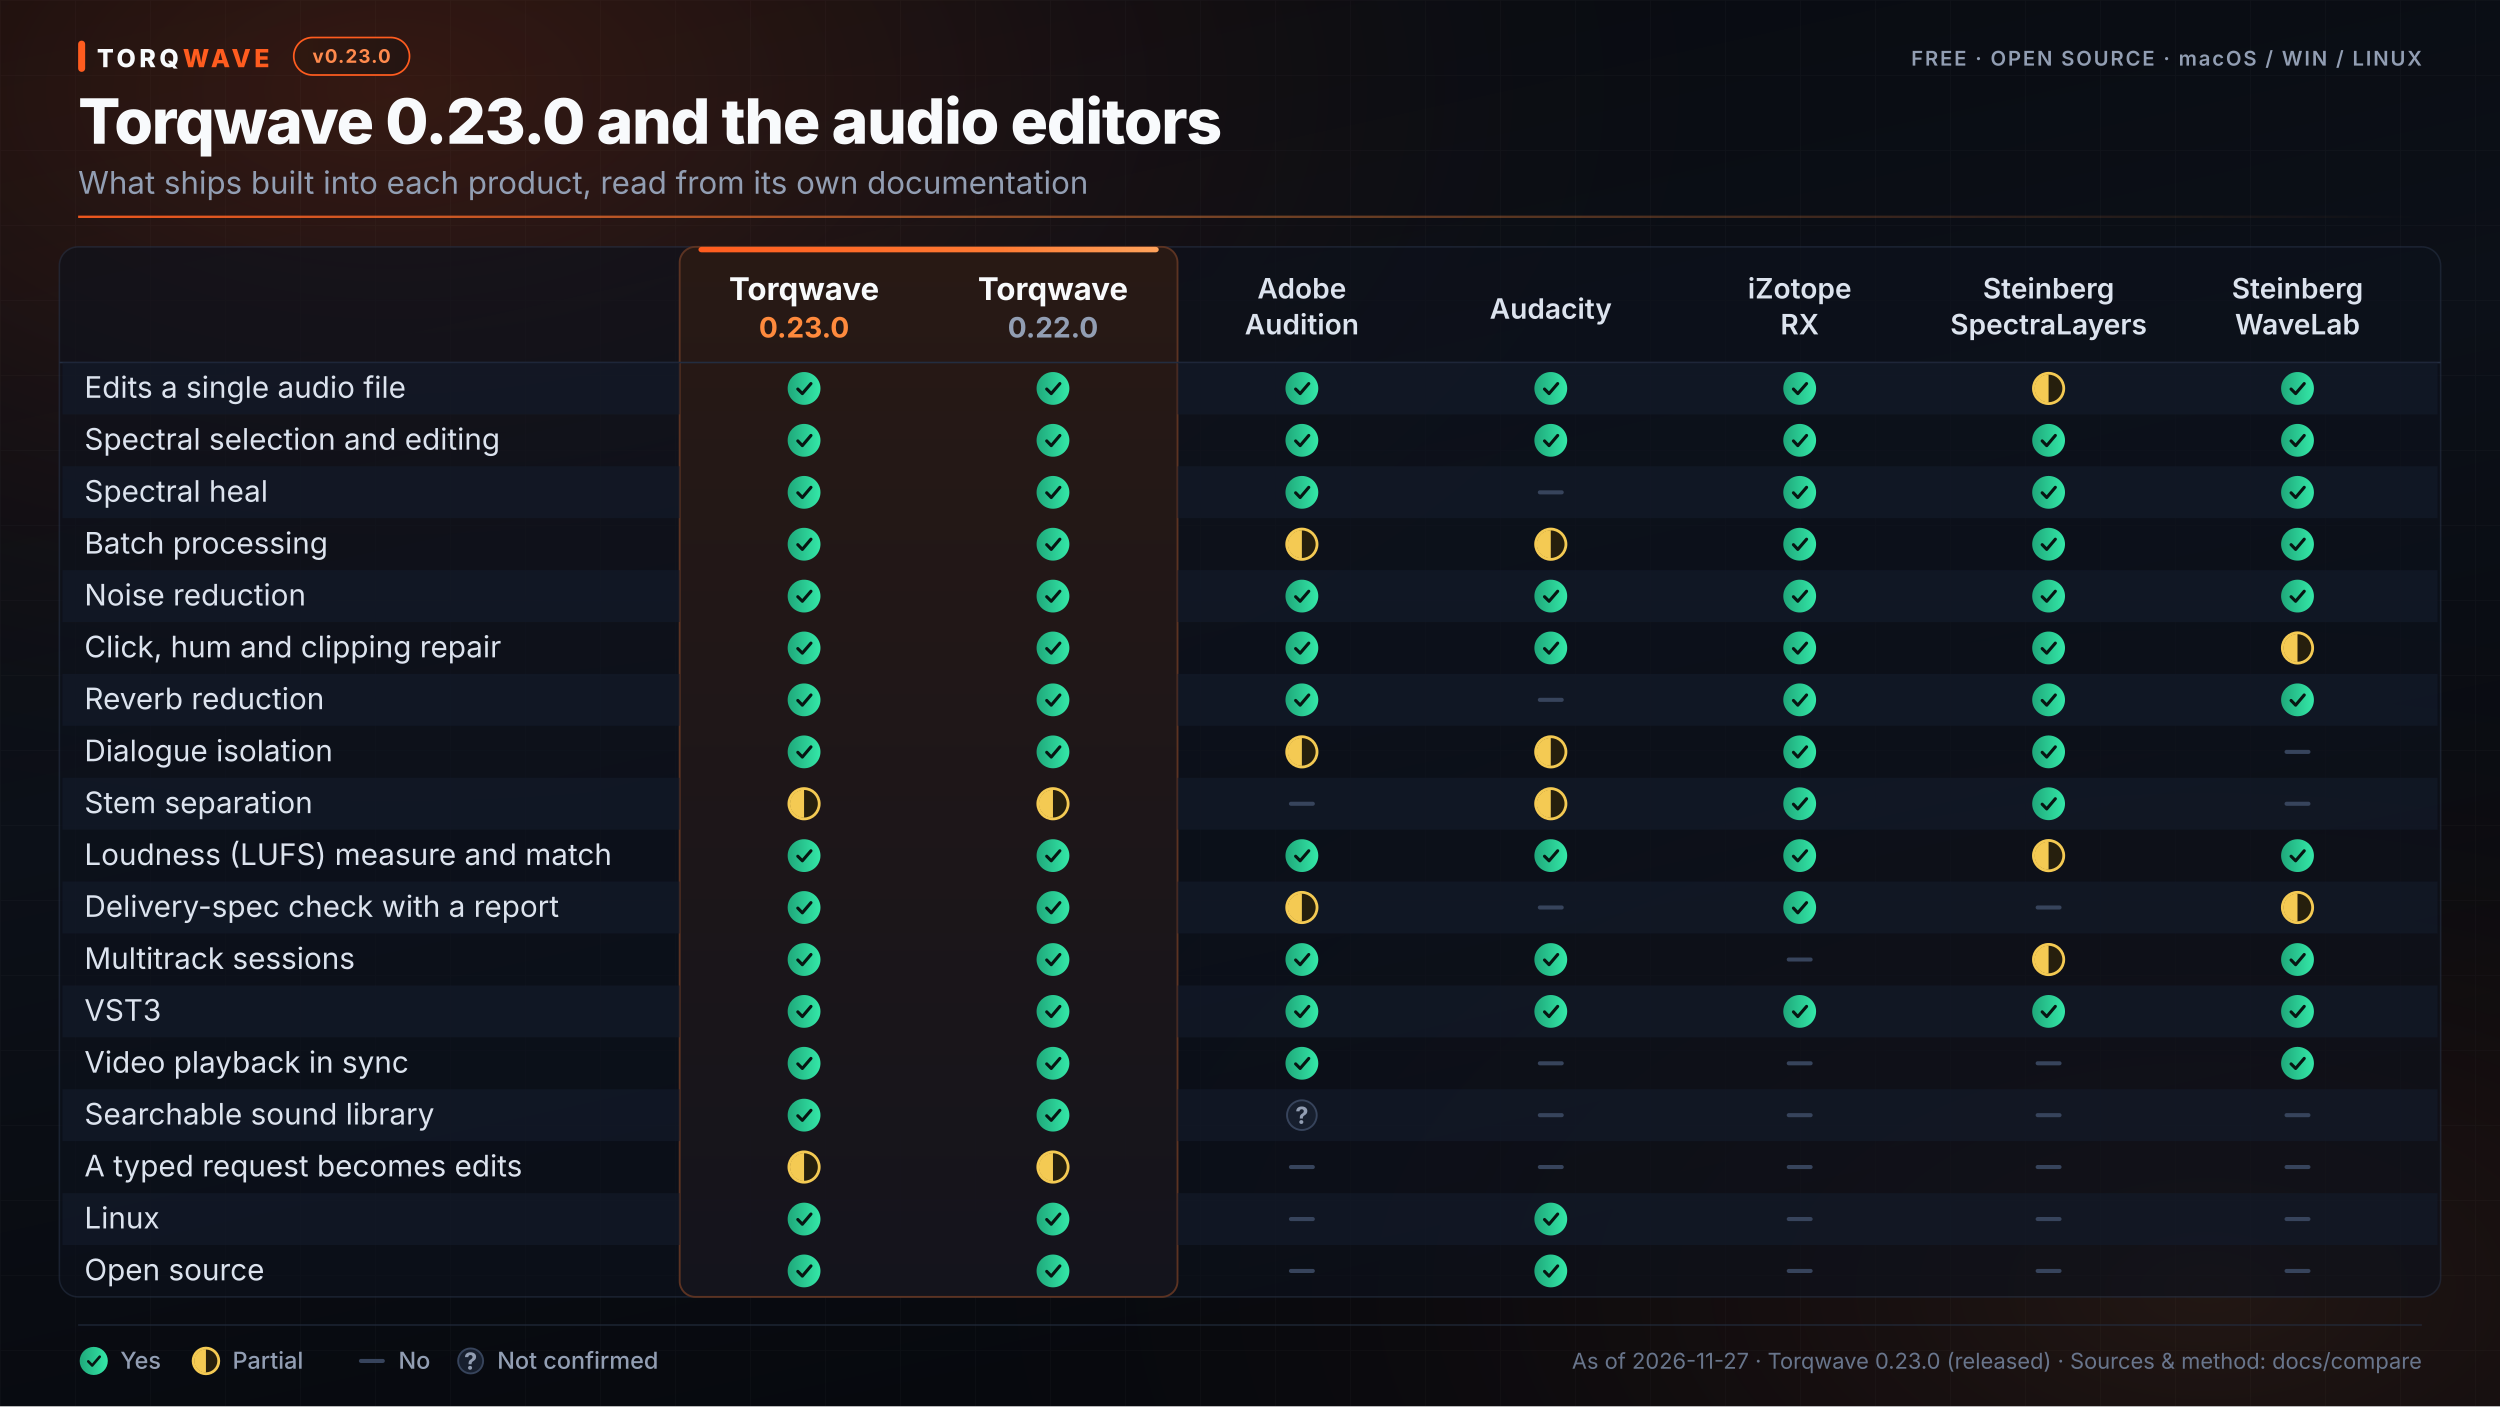
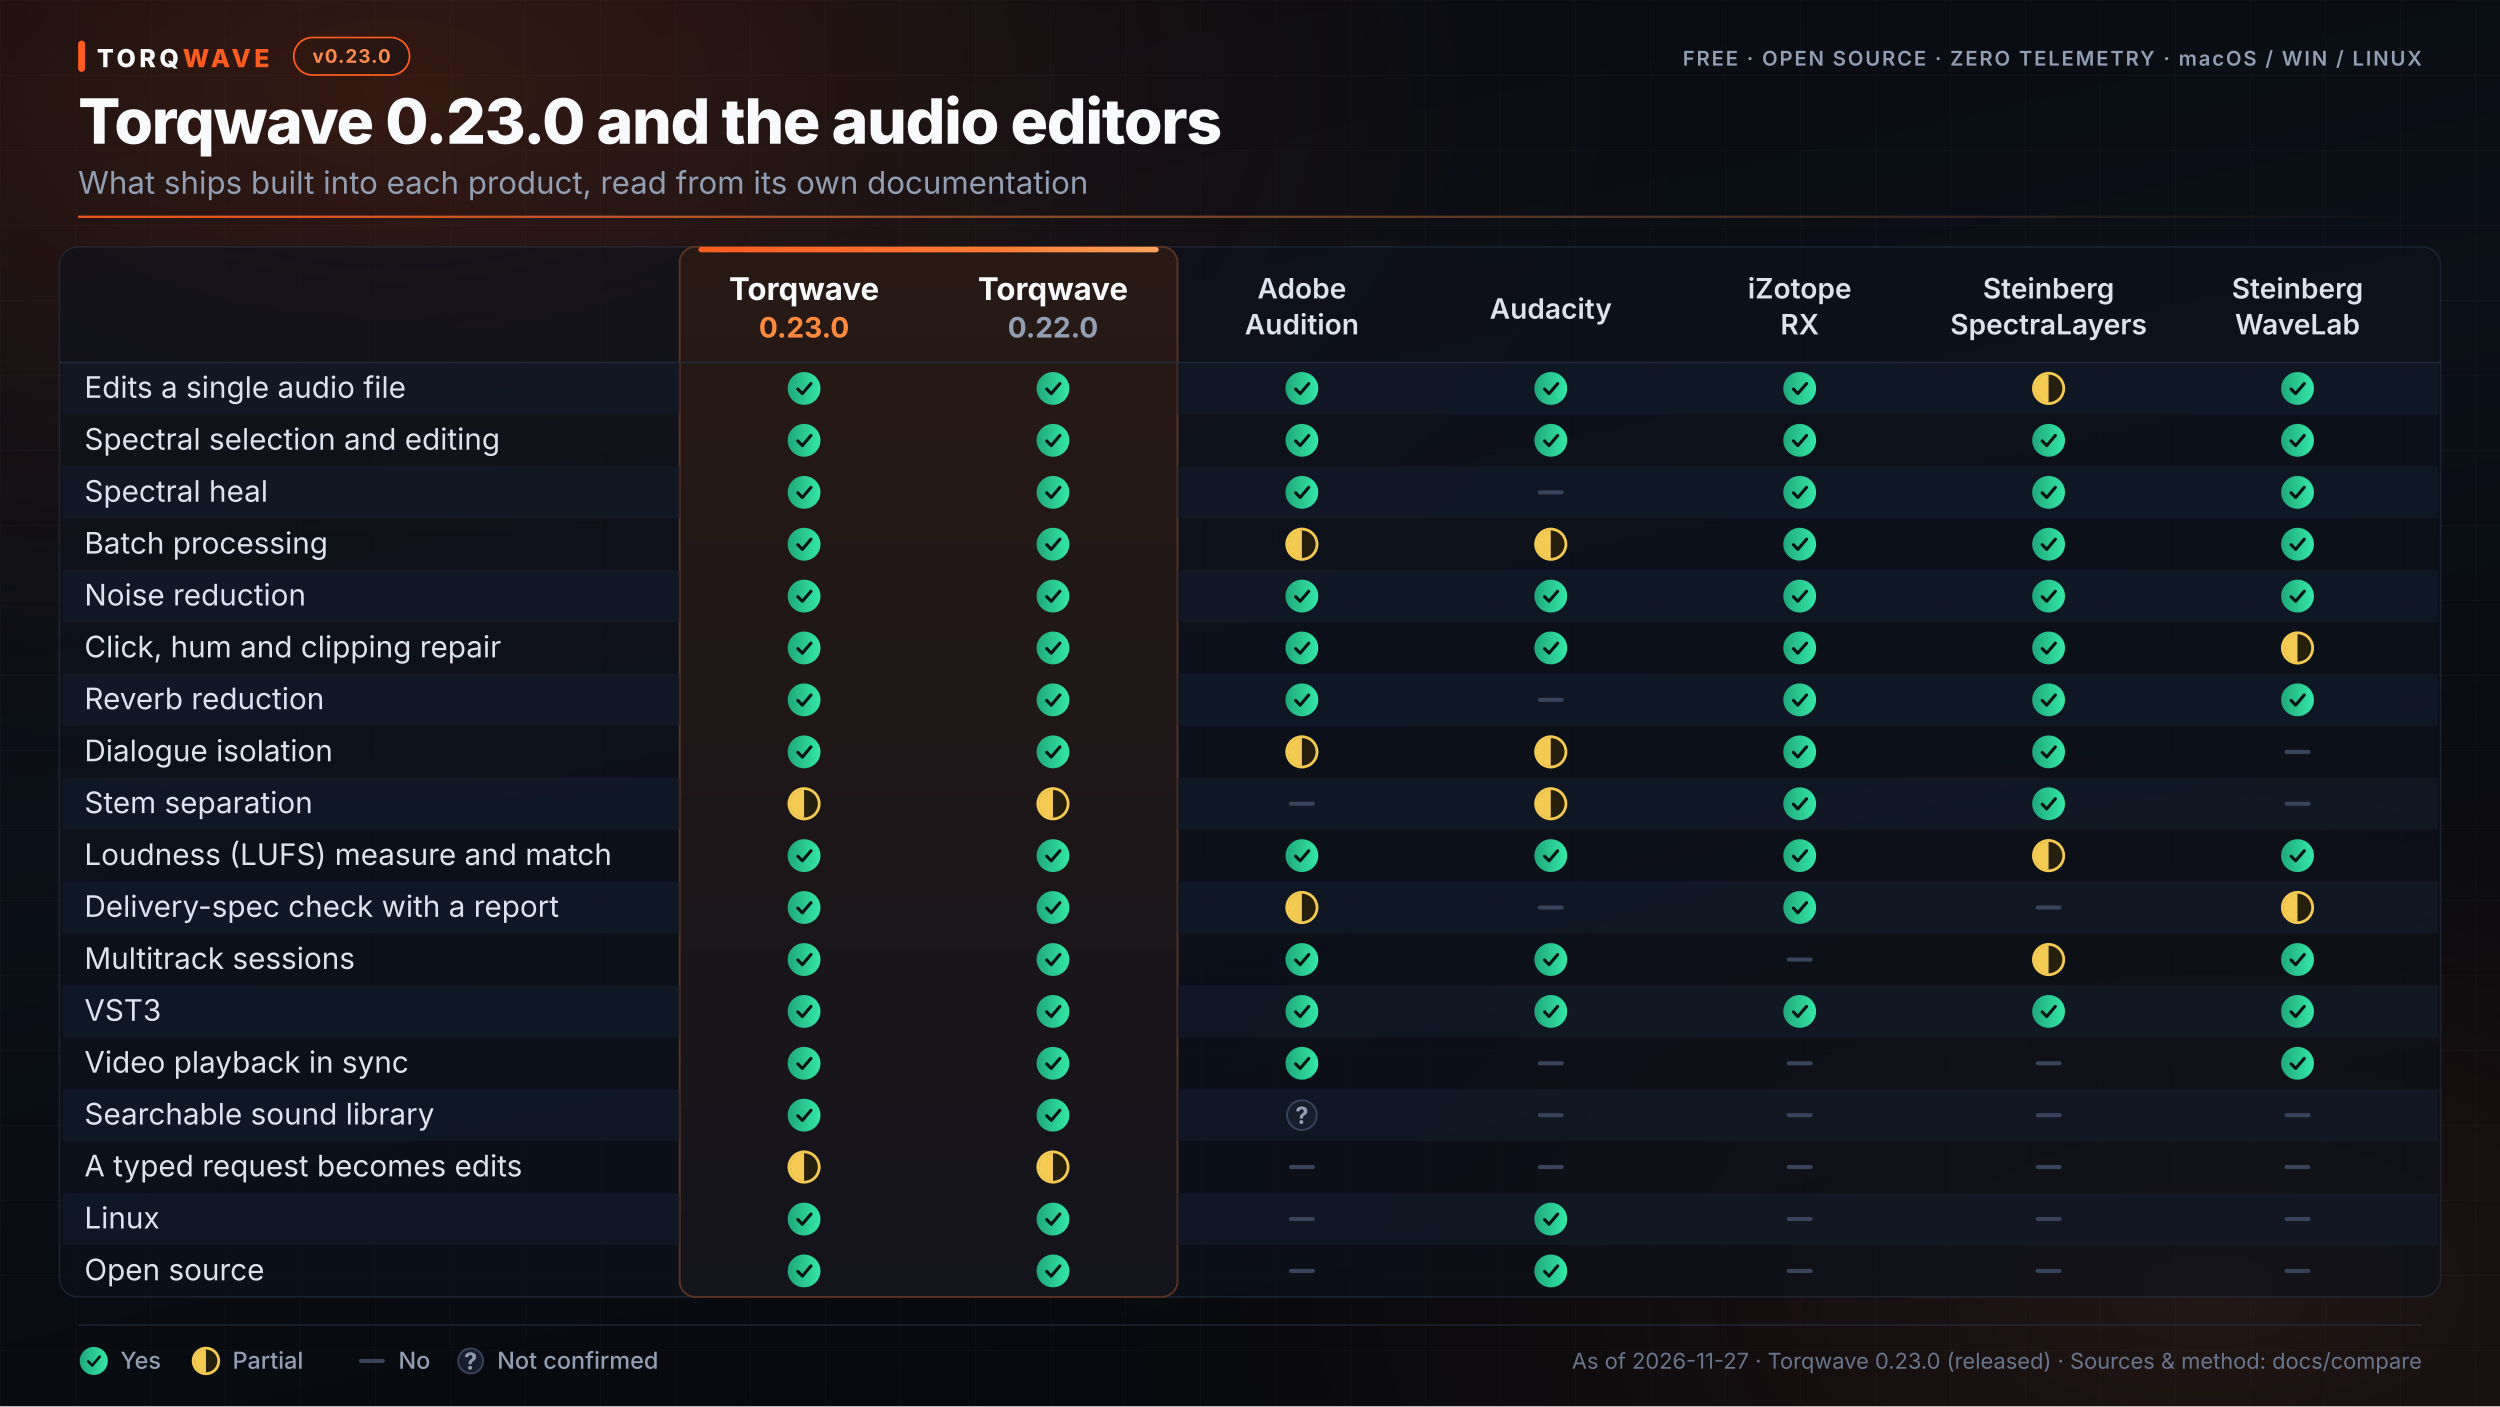
<svg xmlns="http://www.w3.org/2000/svg" width="1600" height="900" viewBox="0 0 1600 900" font-family="SF Pro Display, -apple-system, BlinkMacSystemFont, Helvetica Neue, Inter, Arial, sans-serif">
  <defs>
    <linearGradient id="bgGrad" x1="0" y1="0" x2="0.4" y2="1">
      <stop offset="0%" stop-color="#07090e" />
      <stop offset="52%" stop-color="#0c1018" />
      <stop offset="100%" stop-color="#07090e" />
    </linearGradient>
    <radialGradient id="glowBrand" cx="0.16" cy="0.06" r="0.56">
      <stop offset="0%" stop-color="#ff5c1f" stop-opacity="0.18" />
      <stop offset="55%" stop-color="#ff5c1f" stop-opacity="0.045" />
      <stop offset="100%" stop-color="#07090e" stop-opacity="0" />
    </radialGradient>
    <radialGradient id="glowWarm" cx="0.88" cy="0.92" r="0.54">
      <stop offset="0%" stop-color="#ff8a3d" stop-opacity="0.11" />
      <stop offset="55%" stop-color="#c84110" stop-opacity="0.03" />
      <stop offset="100%" stop-color="#07090e" stop-opacity="0" />
    </radialGradient>
    <linearGradient id="cardGrad" x1="0" y1="0" x2="0" y2="1">
      <stop offset="0%" stop-color="#151b28" />
      <stop offset="100%" stop-color="#0d111a" />
    </linearGradient>
    <linearGradient id="panelGrad" x1="0" y1="0" x2="0" y2="1">
      <stop offset="0%" stop-color="#171e2c" />
      <stop offset="100%" stop-color="#0e131d" />
    </linearGradient>
    <linearGradient id="tqColGrad" x1="0" y1="0" x2="0" y2="1">
      <stop offset="0%" stop-color="#291914" stop-opacity="0.96" />
      <stop offset="100%" stop-color="#14141d" stop-opacity="0.94" />
    </linearGradient>
    <linearGradient id="accentH" x1="0" y1="0" x2="1" y2="0">
      <stop offset="0%" stop-color="#ff5c1f" />
      <stop offset="65%" stop-color="#ff7a33" />
      <stop offset="100%" stop-color="#ffa35c" />
    </linearGradient>
    <linearGradient id="accentFade" x1="0" y1="0" x2="1" y2="0">
      <stop offset="0%" stop-color="#ff5c1f" stop-opacity="0.92" />
      <stop offset="45%" stop-color="#ff8a3d" stop-opacity="0.45" />
      <stop offset="100%" stop-color="#ff8a3d" stop-opacity="0" />
    </linearGradient>
    <linearGradient id="barYes" x1="0" y1="0" x2="1" y2="0">
      <stop offset="0%" stop-color="#1fa87a" />
      <stop offset="100%" stop-color="#34e8a8" />
    </linearGradient>
    <linearGradient id="barYesV" x1="0" y1="1" x2="0" y2="0">
      <stop offset="0%" stop-color="#147a5b" />
      <stop offset="65%" stop-color="#22bd89" />
      <stop offset="100%" stop-color="#34e8a8" />
    </linearGradient>
    <linearGradient id="barPart" x1="0" y1="0" x2="1" y2="0">
      <stop offset="0%" stop-color="#8b6918" />
      <stop offset="100%" stop-color="#bf9226" />
    </linearGradient>
    <linearGradient id="kpiText" x1="0" y1="0" x2="1" y2="1">
      <stop offset="0%" stop-color="#ff6e35" />
      <stop offset="100%" stop-color="#ffa159" />
    </linearGradient>
    <linearGradient id="pillBg" x1="0" y1="0" x2="1" y2="0">
      <stop offset="0%" stop-color="#301810" />
      <stop offset="100%" stop-color="#241512" />
    </linearGradient>
    <linearGradient id="deltaBg" x1="0" y1="0" x2="1" y2="0">
      <stop offset="0%" stop-color="#113025" />
      <stop offset="100%" stop-color="#112829" />
    </linearGradient>
    <pattern id="studioGrid" width="48" height="48" patternUnits="userSpaceOnUse">
      <path d="M 48 0 L 0 0 0 48" fill="none" stroke="#ffffff" stroke-opacity="0.025" stroke-width="1" />
    </pattern>
  </defs>
  <rect width="1600" height="900" fill="url(#bgGrad)" />
  <rect width="1600" height="900" fill="url(#studioGrid)" />
  <rect width="1600" height="900" fill="url(#glowBrand)" />
  <rect width="1600" height="900" fill="url(#glowWarm)" />
  <polyline points="880,74.0 892,74.3 904,75.2 916,76.5 928,77.9 940,78.9 952,79.4 964,79.2 976,78.6 988,77.9 1000,77.4 1012,77.3 1024,77.5 1036,77.5 1048,76.8 1060,74.8 1072,71.2 1084,66.0 1096,60.0 1108,54.1 1120,49.5 1132,47.4 1144,48.5 1156,52.7 1168,59.5 1180,67.8 1192,76.1 1204,83.1 1216,87.9 1228,90.2 1240,90.3 1252,89.1 1264,87.7 1276,86.8 1288,87.0 1300,88.1 1312,89.6 1324,90.6 1336,90.2 1348,87.7 1360,83.0 1372,76.7 1384,69.8 1396,63.2 1408,58.2 1420,55.6 1432,55.4 1444,57.5 1456,61.1 1468,65.2 1480,69.0 1492,72.0 1504,73.9 1516,74.8 1528,75.0 1540,74.9 1552,74.8 1564,74.7 1576,74.6 1588,74.4 1600,74.0 1612,73.5-0.4j" fill="none" stroke="url(#accentH)" stroke-opacity="0.26" stroke-width="2" />
  <polyline points="880,74.0 892,74.3 904,74.7 916,74.9 928,75.0 940,74.7 952,73.9 964,72.6 976,70.9 988,68.8 1000,66.6 1012,64.6 1024,63.0 1036,62.1 1048,62.0 1060,62.9 1072,64.7 1084,67.1 1096,70.0 1108,73.0 1120,75.9 1132,78.3 1144,80.1 1156,81.3 1168,81.9 1180,82.0 1192,82.0 1204,82.0 1216,82.2 1228,82.8 1240,83.7 1252,84.9 1264,86.1 1276,87.0 1288,87.3 1300,86.9 1312,85.5 1324,83.2 1336,80.1 1348,76.3 1360,72.4 1372,68.5 1384,65.2 1396,62.7 1408,61.2 1420,60.8 1432,61.4 1444,62.8 1456,64.8 1468,67.0 1480,69.2 1492,71.1 1504,72.7 1516,73.7 1528,74.3 1540,74.6 1552,74.6 1564,74.5 1576,74.3 1588,74.2 1600,74.0 1612,73.8-0.1j" fill="none" stroke="#ff8a3d" stroke-opacity="0.14" stroke-width="1.5" />
  <rect x="50.0" y="26.0" width="4.5" height="20.0" rx="2.2" fill="#ff5c1f" />
  <text x="62.0" y="43.0" font-size="16" fill="#f8fafc" text-anchor="start" font-weight="800" letter-spacing="0.14em">TORQ</text>
  <text x="117.0" y="43.0" font-size="16" fill="#ff5c1f" text-anchor="start" font-weight="800" letter-spacing="0.14em">WAVE</text>
  <rect x="188.0" y="24.0" width="74.1" height="24.0" rx="12.0" fill="url(#pillBg)" stroke="#ff5c1f" stroke-width="1.1" />
  <text x="225.0" y="40.2" font-size="12" fill="#ff8a4d" text-anchor="middle" font-weight="bold" letter-spacing="0.06em">v0.23.0</text>
-   <text x="1550.0" y="42.0" font-size="13" fill="#929eb3" text-anchor="end" font-weight="600" letter-spacing="0.09em">FREE · OPEN SOURCE · macOS / WIN / LINUX</text>
+   <text x="1550.0" y="42.0" font-size="13" fill="#929eb3" text-anchor="end" font-weight="600" letter-spacing="0.09em">FREE · OPEN SOURCE · ZERO TELEMETRY · macOS / WIN / LINUX</text>
  <text x="50.0" y="92.0" font-size="40" fill="#f8fafc" text-anchor="start" font-weight="800" letter-spacing="-0.02em">Torqwave 0.23.0 and the audio editors</text>
  <text x="50.0" y="124.0" font-size="20" fill="#929eb3" text-anchor="start" font-weight="400">What ships built into each product, read from its own documentation</text>
  <rect x="50.0" y="138.0" width="1500.0" height="1.5" rx="0" fill="url(#accentFade)" />
  <rect x="38.0" y="158.0" width="1524.0" height="672.0" rx="12" fill="#0c111b" stroke="#232d40" stroke-width="1" opacity="0.65" />
  <rect x="435.0" y="158.0" width="318.6" height="672.0" rx="10" fill="url(#tqColGrad)" stroke="#5c3322" stroke-width="1.2" />
  <rect x="447.0" y="158.0" width="294.6" height="3.5" rx="2" fill="url(#accentH)" />
  <text x="514.6" y="192.0" font-size="20" fill="#f8fafc" text-anchor="middle" font-weight="700">Torqwave</text>
  <text x="514.6" y="216.0" font-size="18" fill="#ff8a3d" text-anchor="middle" font-weight="700">0.23.0</text>
  <text x="673.9" y="192.0" font-size="20" fill="#f8fafc" text-anchor="middle" font-weight="700">Torqwave</text>
  <text x="673.9" y="216.0" font-size="18" fill="#929eb3" text-anchor="middle" font-weight="700">0.22.0</text>
  <text x="833.2" y="191.0" font-size="18" fill="#dce3ee" text-anchor="middle" font-weight="600">Adobe</text>
  <text x="833.2" y="214.0" font-size="18" fill="#dce3ee" text-anchor="middle" font-weight="600">Audition</text>
  <text x="992.5" y="204.0" font-size="18" fill="#dce3ee" text-anchor="middle" font-weight="600">Audacity</text>
  <text x="1151.8" y="191.0" font-size="18" fill="#dce3ee" text-anchor="middle" font-weight="600">iZotope</text>
  <text x="1151.8" y="214.0" font-size="18" fill="#dce3ee" text-anchor="middle" font-weight="600">RX</text>
  <text x="1311.1" y="191.0" font-size="18" fill="#dce3ee" text-anchor="middle" font-weight="600">Steinberg</text>
  <text x="1311.1" y="214.0" font-size="18" fill="#dce3ee" text-anchor="middle" font-weight="600">SpectraLayers</text>
  <text x="1470.4" y="191.0" font-size="18" fill="#dce3ee" text-anchor="middle" font-weight="600">Steinberg</text>
  <text x="1470.4" y="214.0" font-size="18" fill="#dce3ee" text-anchor="middle" font-weight="600">WaveLab</text>
  <line x1="38.0" y1="232.0" x2="1562.0" y2="232.0" stroke="#232d40" stroke-width="1" />
  <rect x="40.0" y="232.0" width="395.0" height="33.2" rx="0" fill="#121a29" opacity="0.65" />
  <rect x="753.6" y="232.0" width="806.4" height="33.2" rx="0" fill="#121a29" opacity="0.65" />
  <text x="54.0" y="254.6" font-size="19" fill="#dce3ee" text-anchor="start" font-weight="400">Edits a single audio file</text>
  <circle cx="514.6" cy="248.6" r="10.5" fill="url(#barYes)" />
  <path d="M 510.6 249.0 L 513.5 251.9 L 519.0 245.5" fill="none" stroke="#071512" stroke-width="2.0" stroke-linecap="round" stroke-linejoin="round" />
  <circle cx="673.9" cy="248.6" r="10.5" fill="url(#barYes)" />
  <path d="M 669.9 249.0 L 672.8 251.9 L 678.3 245.5" fill="none" stroke="#071512" stroke-width="2.0" stroke-linecap="round" stroke-linejoin="round" />
  <circle cx="833.2" cy="248.6" r="10.5" fill="url(#barYes)" />
  <path d="M 829.2 249.0 L 832.1 251.9 L 837.6 245.5" fill="none" stroke="#071512" stroke-width="2.0" stroke-linecap="round" stroke-linejoin="round" />
  <circle cx="992.5" cy="248.6" r="10.5" fill="url(#barYes)" />
  <path d="M 988.5 249.0 L 991.4 251.9 L 996.9 245.5" fill="none" stroke="#071512" stroke-width="2.0" stroke-linecap="round" stroke-linejoin="round" />
  <circle cx="1151.8" cy="248.6" r="10.5" fill="url(#barYes)" />
  <path d="M 1147.8 249.0 L 1150.6 251.9 L 1156.2 245.5" fill="none" stroke="#071512" stroke-width="2.0" stroke-linecap="round" stroke-linejoin="round" />
  <circle cx="1311.1" cy="248.6" r="9.7" fill="#261f0d" stroke="#f4ca53" stroke-width="1.8" />
  <path d="M 1311.1 239.6 A 9.0 9.0 0 0 0 1311.1 257.6 Z" fill="#f4ca53" />
  <circle cx="1470.4" cy="248.6" r="10.5" fill="url(#barYes)" />
  <path d="M 1466.3 249.0 L 1469.2 251.9 L 1474.7 245.5" fill="none" stroke="#071512" stroke-width="2.0" stroke-linecap="round" stroke-linejoin="round" />
  <text x="54.0" y="287.8" font-size="19" fill="#dce3ee" text-anchor="start" font-weight="400">Spectral selection and editing</text>
  <circle cx="514.6" cy="281.8" r="10.5" fill="url(#barYes)" />
  <path d="M 510.6 282.2 L 513.5 285.2 L 519.0 278.7" fill="none" stroke="#071512" stroke-width="2.0" stroke-linecap="round" stroke-linejoin="round" />
  <circle cx="673.9" cy="281.8" r="10.5" fill="url(#barYes)" />
  <path d="M 669.9 282.2 L 672.8 285.2 L 678.3 278.7" fill="none" stroke="#071512" stroke-width="2.0" stroke-linecap="round" stroke-linejoin="round" />
  <circle cx="833.2" cy="281.8" r="10.5" fill="url(#barYes)" />
  <path d="M 829.2 282.2 L 832.1 285.2 L 837.6 278.7" fill="none" stroke="#071512" stroke-width="2.0" stroke-linecap="round" stroke-linejoin="round" />
  <circle cx="992.5" cy="281.8" r="10.5" fill="url(#barYes)" />
  <path d="M 988.5 282.2 L 991.4 285.2 L 996.9 278.7" fill="none" stroke="#071512" stroke-width="2.0" stroke-linecap="round" stroke-linejoin="round" />
  <circle cx="1151.8" cy="281.8" r="10.5" fill="url(#barYes)" />
  <path d="M 1147.8 282.2 L 1150.6 285.2 L 1156.2 278.7" fill="none" stroke="#071512" stroke-width="2.0" stroke-linecap="round" stroke-linejoin="round" />
  <circle cx="1311.1" cy="281.8" r="10.5" fill="url(#barYes)" />
  <path d="M 1307.0 282.2 L 1309.9 285.2 L 1315.4 278.7" fill="none" stroke="#071512" stroke-width="2.0" stroke-linecap="round" stroke-linejoin="round" />
  <circle cx="1470.4" cy="281.8" r="10.5" fill="url(#barYes)" />
  <path d="M 1466.3 282.2 L 1469.2 285.2 L 1474.7 278.7" fill="none" stroke="#071512" stroke-width="2.0" stroke-linecap="round" stroke-linejoin="round" />
  <rect x="40.0" y="298.4" width="395.0" height="33.2" rx="0" fill="#121a29" opacity="0.65" />
  <rect x="753.6" y="298.4" width="806.4" height="33.2" rx="0" fill="#121a29" opacity="0.65" />
  <text x="54.0" y="321.1" font-size="19" fill="#dce3ee" text-anchor="start" font-weight="400">Spectral heal</text>
  <circle cx="514.6" cy="315.1" r="10.5" fill="url(#barYes)" />
  <path d="M 510.6 315.4 L 513.5 318.4 L 519.0 311.9" fill="none" stroke="#071512" stroke-width="2.0" stroke-linecap="round" stroke-linejoin="round" />
  <circle cx="673.9" cy="315.1" r="10.5" fill="url(#barYes)" />
  <path d="M 669.9 315.4 L 672.8 318.4 L 678.3 311.9" fill="none" stroke="#071512" stroke-width="2.0" stroke-linecap="round" stroke-linejoin="round" />
  <circle cx="833.2" cy="315.1" r="10.5" fill="url(#barYes)" />
  <path d="M 829.2 315.4 L 832.1 318.4 L 837.6 311.9" fill="none" stroke="#071512" stroke-width="2.0" stroke-linecap="round" stroke-linejoin="round" />
  <line x1="985.5" y1="315.1" x2="999.5" y2="315.1" stroke="#37445c" stroke-width="2.6" stroke-linecap="round" />
  <circle cx="1151.8" cy="315.1" r="10.5" fill="url(#barYes)" />
  <path d="M 1147.8 315.4 L 1150.6 318.4 L 1156.2 311.9" fill="none" stroke="#071512" stroke-width="2.0" stroke-linecap="round" stroke-linejoin="round" />
  <circle cx="1311.1" cy="315.1" r="10.5" fill="url(#barYes)" />
  <path d="M 1307.0 315.4 L 1309.9 318.4 L 1315.4 311.9" fill="none" stroke="#071512" stroke-width="2.0" stroke-linecap="round" stroke-linejoin="round" />
  <circle cx="1470.4" cy="315.1" r="10.5" fill="url(#barYes)" />
  <path d="M 1466.3 315.4 L 1469.2 318.4 L 1474.7 311.9" fill="none" stroke="#071512" stroke-width="2.0" stroke-linecap="round" stroke-linejoin="round" />
  <text x="54.0" y="354.3" font-size="19" fill="#dce3ee" text-anchor="start" font-weight="400">Batch processing</text>
  <circle cx="514.6" cy="348.3" r="10.5" fill="url(#barYes)" />
  <path d="M 510.6 348.6 L 513.5 351.6 L 519.0 345.1" fill="none" stroke="#071512" stroke-width="2.0" stroke-linecap="round" stroke-linejoin="round" />
  <circle cx="673.9" cy="348.3" r="10.5" fill="url(#barYes)" />
  <path d="M 669.9 348.6 L 672.8 351.6 L 678.3 345.1" fill="none" stroke="#071512" stroke-width="2.0" stroke-linecap="round" stroke-linejoin="round" />
  <circle cx="833.2" cy="348.3" r="9.7" fill="#261f0d" stroke="#f4ca53" stroke-width="1.8" />
  <path d="M 833.2 339.3 A 9.0 9.0 0 0 0 833.2 357.3 Z" fill="#f4ca53" />
  <circle cx="992.5" cy="348.3" r="9.7" fill="#261f0d" stroke="#f4ca53" stroke-width="1.8" />
  <path d="M 992.5 339.3 A 9.0 9.0 0 0 0 992.5 357.3 Z" fill="#f4ca53" />
  <circle cx="1151.8" cy="348.3" r="10.5" fill="url(#barYes)" />
  <path d="M 1147.8 348.6 L 1150.6 351.6 L 1156.2 345.1" fill="none" stroke="#071512" stroke-width="2.0" stroke-linecap="round" stroke-linejoin="round" />
  <circle cx="1311.1" cy="348.3" r="10.5" fill="url(#barYes)" />
  <path d="M 1307.0 348.6 L 1309.9 351.6 L 1315.4 345.1" fill="none" stroke="#071512" stroke-width="2.0" stroke-linecap="round" stroke-linejoin="round" />
  <circle cx="1470.4" cy="348.3" r="10.5" fill="url(#barYes)" />
  <path d="M 1466.3 348.6 L 1469.2 351.6 L 1474.7 345.1" fill="none" stroke="#071512" stroke-width="2.0" stroke-linecap="round" stroke-linejoin="round" />
  <rect x="40.0" y="364.9" width="395.0" height="33.2" rx="0" fill="#121a29" opacity="0.65" />
  <rect x="753.6" y="364.9" width="806.4" height="33.2" rx="0" fill="#121a29" opacity="0.65" />
  <text x="54.0" y="387.5" font-size="19" fill="#dce3ee" text-anchor="start" font-weight="400">Noise reduction</text>
  <circle cx="514.6" cy="381.5" r="10.5" fill="url(#barYes)" />
  <path d="M 510.6 381.9 L 513.5 384.8 L 519.0 378.4" fill="none" stroke="#071512" stroke-width="2.0" stroke-linecap="round" stroke-linejoin="round" />
  <circle cx="673.9" cy="381.5" r="10.5" fill="url(#barYes)" />
  <path d="M 669.9 381.9 L 672.8 384.8 L 678.3 378.4" fill="none" stroke="#071512" stroke-width="2.0" stroke-linecap="round" stroke-linejoin="round" />
  <circle cx="833.2" cy="381.5" r="10.5" fill="url(#barYes)" />
  <path d="M 829.2 381.9 L 832.1 384.8 L 837.6 378.4" fill="none" stroke="#071512" stroke-width="2.0" stroke-linecap="round" stroke-linejoin="round" />
  <circle cx="992.5" cy="381.5" r="10.5" fill="url(#barYes)" />
  <path d="M 988.5 381.9 L 991.4 384.8 L 996.9 378.4" fill="none" stroke="#071512" stroke-width="2.0" stroke-linecap="round" stroke-linejoin="round" />
  <circle cx="1151.8" cy="381.5" r="10.5" fill="url(#barYes)" />
  <path d="M 1147.8 381.9 L 1150.6 384.8 L 1156.2 378.4" fill="none" stroke="#071512" stroke-width="2.0" stroke-linecap="round" stroke-linejoin="round" />
  <circle cx="1311.1" cy="381.5" r="10.5" fill="url(#barYes)" />
  <path d="M 1307.0 381.9 L 1309.9 384.8 L 1315.4 378.4" fill="none" stroke="#071512" stroke-width="2.0" stroke-linecap="round" stroke-linejoin="round" />
  <circle cx="1470.4" cy="381.5" r="10.5" fill="url(#barYes)" />
  <path d="M 1466.3 381.9 L 1469.2 384.8 L 1474.7 378.4" fill="none" stroke="#071512" stroke-width="2.0" stroke-linecap="round" stroke-linejoin="round" />
  <text x="54.0" y="420.7" font-size="19" fill="#dce3ee" text-anchor="start" font-weight="400">Click, hum and clipping repair</text>
  <circle cx="514.6" cy="414.7" r="10.5" fill="url(#barYes)" />
  <path d="M 510.6 415.1 L 513.5 418.0 L 519.0 411.6" fill="none" stroke="#071512" stroke-width="2.0" stroke-linecap="round" stroke-linejoin="round" />
  <circle cx="673.9" cy="414.7" r="10.5" fill="url(#barYes)" />
  <path d="M 669.9 415.1 L 672.8 418.0 L 678.3 411.6" fill="none" stroke="#071512" stroke-width="2.0" stroke-linecap="round" stroke-linejoin="round" />
  <circle cx="833.2" cy="414.7" r="10.5" fill="url(#barYes)" />
  <path d="M 829.2 415.1 L 832.1 418.0 L 837.6 411.6" fill="none" stroke="#071512" stroke-width="2.0" stroke-linecap="round" stroke-linejoin="round" />
  <circle cx="992.5" cy="414.7" r="10.5" fill="url(#barYes)" />
  <path d="M 988.5 415.1 L 991.4 418.0 L 996.9 411.6" fill="none" stroke="#071512" stroke-width="2.0" stroke-linecap="round" stroke-linejoin="round" />
  <circle cx="1151.8" cy="414.7" r="10.5" fill="url(#barYes)" />
  <path d="M 1147.8 415.1 L 1150.6 418.0 L 1156.2 411.6" fill="none" stroke="#071512" stroke-width="2.0" stroke-linecap="round" stroke-linejoin="round" />
  <circle cx="1311.1" cy="414.7" r="10.5" fill="url(#barYes)" />
  <path d="M 1307.0 415.1 L 1309.9 418.0 L 1315.4 411.6" fill="none" stroke="#071512" stroke-width="2.0" stroke-linecap="round" stroke-linejoin="round" />
  <circle cx="1470.4" cy="414.7" r="9.7" fill="#261f0d" stroke="#f4ca53" stroke-width="1.8" />
  <path d="M 1470.4 405.7 A 9.0 9.0 0 0 0 1470.4 423.7 Z" fill="#f4ca53" />
  <rect x="40.0" y="431.3" width="395.0" height="33.2" rx="0" fill="#121a29" opacity="0.65" />
  <rect x="753.6" y="431.3" width="806.4" height="33.2" rx="0" fill="#121a29" opacity="0.65" />
  <text x="54.0" y="453.9" font-size="19" fill="#dce3ee" text-anchor="start" font-weight="400">Reverb reduction</text>
  <circle cx="514.6" cy="447.9" r="10.5" fill="url(#barYes)" />
  <path d="M 510.6 448.3 L 513.5 451.3 L 519.0 444.8" fill="none" stroke="#071512" stroke-width="2.0" stroke-linecap="round" stroke-linejoin="round" />
  <circle cx="673.9" cy="447.9" r="10.5" fill="url(#barYes)" />
  <path d="M 669.9 448.3 L 672.8 451.3 L 678.3 444.8" fill="none" stroke="#071512" stroke-width="2.0" stroke-linecap="round" stroke-linejoin="round" />
  <circle cx="833.2" cy="447.9" r="10.5" fill="url(#barYes)" />
  <path d="M 829.2 448.3 L 832.1 451.3 L 837.6 444.8" fill="none" stroke="#071512" stroke-width="2.0" stroke-linecap="round" stroke-linejoin="round" />
  <line x1="985.5" y1="447.9" x2="999.5" y2="447.9" stroke="#37445c" stroke-width="2.6" stroke-linecap="round" />
  <circle cx="1151.8" cy="447.9" r="10.5" fill="url(#barYes)" />
  <path d="M 1147.8 448.3 L 1150.6 451.3 L 1156.2 444.8" fill="none" stroke="#071512" stroke-width="2.0" stroke-linecap="round" stroke-linejoin="round" />
  <circle cx="1311.1" cy="447.9" r="10.5" fill="url(#barYes)" />
  <path d="M 1307.0 448.3 L 1309.9 451.3 L 1315.4 444.8" fill="none" stroke="#071512" stroke-width="2.0" stroke-linecap="round" stroke-linejoin="round" />
  <circle cx="1470.4" cy="447.9" r="10.5" fill="url(#barYes)" />
  <path d="M 1466.3 448.3 L 1469.2 451.3 L 1474.7 444.8" fill="none" stroke="#071512" stroke-width="2.0" stroke-linecap="round" stroke-linejoin="round" />
  <text x="54.0" y="487.2" font-size="19" fill="#dce3ee" text-anchor="start" font-weight="400">Dialogue isolation</text>
  <circle cx="514.6" cy="481.2" r="10.5" fill="url(#barYes)" />
  <path d="M 510.6 481.5 L 513.5 484.5 L 519.0 478.0" fill="none" stroke="#071512" stroke-width="2.0" stroke-linecap="round" stroke-linejoin="round" />
  <circle cx="673.9" cy="481.2" r="10.5" fill="url(#barYes)" />
  <path d="M 669.9 481.5 L 672.8 484.5 L 678.3 478.0" fill="none" stroke="#071512" stroke-width="2.0" stroke-linecap="round" stroke-linejoin="round" />
  <circle cx="833.2" cy="481.2" r="9.7" fill="#261f0d" stroke="#f4ca53" stroke-width="1.8" />
  <path d="M 833.2 472.2 A 9.0 9.0 0 0 0 833.2 490.2 Z" fill="#f4ca53" />
  <circle cx="992.5" cy="481.2" r="9.7" fill="#261f0d" stroke="#f4ca53" stroke-width="1.8" />
  <path d="M 992.5 472.2 A 9.0 9.0 0 0 0 992.5 490.2 Z" fill="#f4ca53" />
  <circle cx="1151.8" cy="481.2" r="10.5" fill="url(#barYes)" />
  <path d="M 1147.8 481.5 L 1150.6 484.5 L 1156.2 478.0" fill="none" stroke="#071512" stroke-width="2.0" stroke-linecap="round" stroke-linejoin="round" />
  <circle cx="1311.1" cy="481.2" r="10.5" fill="url(#barYes)" />
  <path d="M 1307.0 481.5 L 1309.9 484.5 L 1315.4 478.0" fill="none" stroke="#071512" stroke-width="2.0" stroke-linecap="round" stroke-linejoin="round" />
  <line x1="1463.4" y1="481.2" x2="1477.4" y2="481.2" stroke="#37445c" stroke-width="2.6" stroke-linecap="round" />
  <rect x="40.0" y="497.8" width="395.0" height="33.2" rx="0" fill="#121a29" opacity="0.65" />
  <rect x="753.6" y="497.8" width="806.4" height="33.2" rx="0" fill="#121a29" opacity="0.65" />
  <text x="54.0" y="520.4" font-size="19" fill="#dce3ee" text-anchor="start" font-weight="400">Stem separation</text>
  <circle cx="514.6" cy="514.4" r="9.7" fill="#261f0d" stroke="#f4ca53" stroke-width="1.8" />
  <path d="M 514.6 505.4 A 9.0 9.0 0 0 0 514.6 523.4 Z" fill="#f4ca53" />
  <circle cx="673.9" cy="514.4" r="9.7" fill="#261f0d" stroke="#f4ca53" stroke-width="1.8" />
  <path d="M 673.9 505.4 A 9.0 9.0 0 0 0 673.9 523.4 Z" fill="#f4ca53" />
  <line x1="826.2" y1="514.4" x2="840.2" y2="514.4" stroke="#37445c" stroke-width="2.6" stroke-linecap="round" />
  <circle cx="992.5" cy="514.4" r="9.7" fill="#261f0d" stroke="#f4ca53" stroke-width="1.8" />
  <path d="M 992.5 505.4 A 9.0 9.0 0 0 0 992.5 523.4 Z" fill="#f4ca53" />
  <circle cx="1151.8" cy="514.4" r="10.5" fill="url(#barYes)" />
  <path d="M 1147.8 514.7 L 1150.6 517.7 L 1156.2 511.2" fill="none" stroke="#071512" stroke-width="2.0" stroke-linecap="round" stroke-linejoin="round" />
  <circle cx="1311.1" cy="514.4" r="10.5" fill="url(#barYes)" />
  <path d="M 1307.0 514.7 L 1309.9 517.7 L 1315.4 511.2" fill="none" stroke="#071512" stroke-width="2.0" stroke-linecap="round" stroke-linejoin="round" />
  <line x1="1463.4" y1="514.4" x2="1477.4" y2="514.4" stroke="#37445c" stroke-width="2.6" stroke-linecap="round" />
  <text x="54.0" y="553.6" font-size="19" fill="#dce3ee" text-anchor="start" font-weight="400">Loudness (LUFS) measure and match</text>
  <circle cx="514.6" cy="547.6" r="10.5" fill="url(#barYes)" />
  <path d="M 510.6 548.0 L 513.5 550.9 L 519.0 544.5" fill="none" stroke="#071512" stroke-width="2.0" stroke-linecap="round" stroke-linejoin="round" />
  <circle cx="673.9" cy="547.6" r="10.5" fill="url(#barYes)" />
  <path d="M 669.9 548.0 L 672.8 550.9 L 678.3 544.5" fill="none" stroke="#071512" stroke-width="2.0" stroke-linecap="round" stroke-linejoin="round" />
  <circle cx="833.2" cy="547.6" r="10.5" fill="url(#barYes)" />
  <path d="M 829.2 548.0 L 832.1 550.9 L 837.6 544.5" fill="none" stroke="#071512" stroke-width="2.0" stroke-linecap="round" stroke-linejoin="round" />
  <circle cx="992.5" cy="547.6" r="10.5" fill="url(#barYes)" />
  <path d="M 988.5 548.0 L 991.4 550.9 L 996.9 544.5" fill="none" stroke="#071512" stroke-width="2.0" stroke-linecap="round" stroke-linejoin="round" />
  <circle cx="1151.8" cy="547.6" r="10.5" fill="url(#barYes)" />
  <path d="M 1147.8 548.0 L 1150.6 550.9 L 1156.2 544.5" fill="none" stroke="#071512" stroke-width="2.0" stroke-linecap="round" stroke-linejoin="round" />
  <circle cx="1311.1" cy="547.6" r="9.7" fill="#261f0d" stroke="#f4ca53" stroke-width="1.8" />
  <path d="M 1311.1 538.6 A 9.0 9.0 0 0 0 1311.1 556.6 Z" fill="#f4ca53" />
  <circle cx="1470.4" cy="547.6" r="10.5" fill="url(#barYes)" />
  <path d="M 1466.3 548.0 L 1469.2 550.9 L 1474.7 544.5" fill="none" stroke="#071512" stroke-width="2.0" stroke-linecap="round" stroke-linejoin="round" />
  <rect x="40.0" y="564.2" width="395.0" height="33.2" rx="0" fill="#121a29" opacity="0.65" />
  <rect x="753.6" y="564.2" width="806.4" height="33.2" rx="0" fill="#121a29" opacity="0.65" />
  <text x="54.0" y="586.8" font-size="19" fill="#dce3ee" text-anchor="start" font-weight="400">Delivery-spec check with a report</text>
  <circle cx="514.6" cy="580.8" r="10.5" fill="url(#barYes)" />
  <path d="M 510.6 581.2 L 513.5 584.2 L 519.0 577.7" fill="none" stroke="#071512" stroke-width="2.0" stroke-linecap="round" stroke-linejoin="round" />
  <circle cx="673.9" cy="580.8" r="10.5" fill="url(#barYes)" />
  <path d="M 669.9 581.2 L 672.8 584.2 L 678.3 577.7" fill="none" stroke="#071512" stroke-width="2.0" stroke-linecap="round" stroke-linejoin="round" />
  <circle cx="833.2" cy="580.8" r="9.7" fill="#261f0d" stroke="#f4ca53" stroke-width="1.8" />
  <path d="M 833.2 571.8 A 9.0 9.0 0 0 0 833.2 589.8 Z" fill="#f4ca53" />
  <line x1="985.5" y1="580.8" x2="999.5" y2="580.8" stroke="#37445c" stroke-width="2.6" stroke-linecap="round" />
  <circle cx="1151.8" cy="580.8" r="10.5" fill="url(#barYes)" />
  <path d="M 1147.8 581.2 L 1150.6 584.2 L 1156.2 577.7" fill="none" stroke="#071512" stroke-width="2.0" stroke-linecap="round" stroke-linejoin="round" />
  <line x1="1304.1" y1="580.8" x2="1318.1" y2="580.8" stroke="#37445c" stroke-width="2.6" stroke-linecap="round" />
  <circle cx="1470.4" cy="580.8" r="9.7" fill="#261f0d" stroke="#f4ca53" stroke-width="1.8" />
  <path d="M 1470.4 571.8 A 9.0 9.0 0 0 0 1470.4 589.8 Z" fill="#f4ca53" />
  <text x="54.0" y="620.1" font-size="19" fill="#dce3ee" text-anchor="start" font-weight="400">Multitrack sessions</text>
  <circle cx="514.6" cy="614.1" r="10.5" fill="url(#barYes)" />
  <path d="M 510.6 614.4 L 513.5 617.4 L 519.0 610.9" fill="none" stroke="#071512" stroke-width="2.0" stroke-linecap="round" stroke-linejoin="round" />
  <circle cx="673.9" cy="614.1" r="10.5" fill="url(#barYes)" />
  <path d="M 669.9 614.4 L 672.8 617.4 L 678.3 610.9" fill="none" stroke="#071512" stroke-width="2.0" stroke-linecap="round" stroke-linejoin="round" />
  <circle cx="833.2" cy="614.1" r="10.5" fill="url(#barYes)" />
  <path d="M 829.2 614.4 L 832.1 617.4 L 837.6 610.9" fill="none" stroke="#071512" stroke-width="2.0" stroke-linecap="round" stroke-linejoin="round" />
  <circle cx="992.5" cy="614.1" r="10.5" fill="url(#barYes)" />
  <path d="M 988.5 614.4 L 991.4 617.4 L 996.9 610.9" fill="none" stroke="#071512" stroke-width="2.0" stroke-linecap="round" stroke-linejoin="round" />
  <line x1="1144.8" y1="614.1" x2="1158.8" y2="614.1" stroke="#37445c" stroke-width="2.6" stroke-linecap="round" />
  <circle cx="1311.1" cy="614.1" r="9.7" fill="#261f0d" stroke="#f4ca53" stroke-width="1.8" />
  <path d="M 1311.1 605.1 A 9.0 9.0 0 0 0 1311.1 623.1 Z" fill="#f4ca53" />
  <circle cx="1470.4" cy="614.1" r="10.5" fill="url(#barYes)" />
  <path d="M 1466.3 614.4 L 1469.2 617.4 L 1474.7 610.9" fill="none" stroke="#071512" stroke-width="2.0" stroke-linecap="round" stroke-linejoin="round" />
  <rect x="40.0" y="630.7" width="395.0" height="33.2" rx="0" fill="#121a29" opacity="0.65" />
  <rect x="753.6" y="630.7" width="806.4" height="33.2" rx="0" fill="#121a29" opacity="0.65" />
  <text x="54.0" y="653.3" font-size="19" fill="#dce3ee" text-anchor="start" font-weight="400">VST3</text>
  <circle cx="514.6" cy="647.3" r="10.5" fill="url(#barYes)" />
  <path d="M 510.6 647.6 L 513.5 650.6 L 519.0 644.1" fill="none" stroke="#071512" stroke-width="2.0" stroke-linecap="round" stroke-linejoin="round" />
  <circle cx="673.9" cy="647.3" r="10.5" fill="url(#barYes)" />
  <path d="M 669.9 647.6 L 672.8 650.6 L 678.3 644.1" fill="none" stroke="#071512" stroke-width="2.0" stroke-linecap="round" stroke-linejoin="round" />
  <circle cx="833.2" cy="647.3" r="10.5" fill="url(#barYes)" />
  <path d="M 829.2 647.6 L 832.1 650.6 L 837.6 644.1" fill="none" stroke="#071512" stroke-width="2.0" stroke-linecap="round" stroke-linejoin="round" />
  <circle cx="992.5" cy="647.3" r="10.5" fill="url(#barYes)" />
  <path d="M 988.5 647.6 L 991.4 650.6 L 996.9 644.1" fill="none" stroke="#071512" stroke-width="2.0" stroke-linecap="round" stroke-linejoin="round" />
  <circle cx="1151.8" cy="647.3" r="10.5" fill="url(#barYes)" />
  <path d="M 1147.8 647.6 L 1150.6 650.6 L 1156.2 644.1" fill="none" stroke="#071512" stroke-width="2.0" stroke-linecap="round" stroke-linejoin="round" />
  <circle cx="1311.1" cy="647.3" r="10.5" fill="url(#barYes)" />
  <path d="M 1307.0 647.6 L 1309.9 650.6 L 1315.4 644.1" fill="none" stroke="#071512" stroke-width="2.0" stroke-linecap="round" stroke-linejoin="round" />
  <circle cx="1470.4" cy="647.3" r="10.5" fill="url(#barYes)" />
  <path d="M 1466.3 647.6 L 1469.2 650.6 L 1474.7 644.1" fill="none" stroke="#071512" stroke-width="2.0" stroke-linecap="round" stroke-linejoin="round" />
  <text x="54.0" y="686.5" font-size="19" fill="#dce3ee" text-anchor="start" font-weight="400">Video playback in sync</text>
  <circle cx="514.6" cy="680.5" r="10.5" fill="url(#barYes)" />
  <path d="M 510.6 680.9 L 513.5 683.8 L 519.0 677.4" fill="none" stroke="#071512" stroke-width="2.0" stroke-linecap="round" stroke-linejoin="round" />
  <circle cx="673.9" cy="680.5" r="10.5" fill="url(#barYes)" />
  <path d="M 669.9 680.9 L 672.8 683.8 L 678.3 677.4" fill="none" stroke="#071512" stroke-width="2.0" stroke-linecap="round" stroke-linejoin="round" />
  <circle cx="833.2" cy="680.5" r="10.5" fill="url(#barYes)" />
  <path d="M 829.2 680.9 L 832.1 683.8 L 837.6 677.4" fill="none" stroke="#071512" stroke-width="2.0" stroke-linecap="round" stroke-linejoin="round" />
  <line x1="985.5" y1="680.5" x2="999.5" y2="680.5" stroke="#37445c" stroke-width="2.6" stroke-linecap="round" />
  <line x1="1144.8" y1="680.5" x2="1158.8" y2="680.5" stroke="#37445c" stroke-width="2.6" stroke-linecap="round" />
  <line x1="1304.1" y1="680.5" x2="1318.1" y2="680.5" stroke="#37445c" stroke-width="2.6" stroke-linecap="round" />
  <circle cx="1470.4" cy="680.5" r="10.5" fill="url(#barYes)" />
  <path d="M 1466.3 680.9 L 1469.2 683.8 L 1474.7 677.4" fill="none" stroke="#071512" stroke-width="2.0" stroke-linecap="round" stroke-linejoin="round" />
  <rect x="40.0" y="697.1" width="395.0" height="33.2" rx="0" fill="#121a29" opacity="0.65" />
  <rect x="753.6" y="697.1" width="806.4" height="33.2" rx="0" fill="#121a29" opacity="0.65" />
  <text x="54.0" y="719.7" font-size="19" fill="#dce3ee" text-anchor="start" font-weight="400">Searchable sound library</text>
  <circle cx="514.6" cy="713.7" r="10.5" fill="url(#barYes)" />
  <path d="M 510.6 714.1 L 513.5 717.0 L 519.0 710.6" fill="none" stroke="#071512" stroke-width="2.0" stroke-linecap="round" stroke-linejoin="round" />
  <circle cx="673.9" cy="713.7" r="10.5" fill="url(#barYes)" />
  <path d="M 669.9 714.1 L 672.8 717.0 L 678.3 710.6" fill="none" stroke="#071512" stroke-width="2.0" stroke-linecap="round" stroke-linejoin="round" />
  <circle cx="833.2" cy="713.7" r="9.5" fill="#171f2e" stroke="#37445c" stroke-width="1.2" />
  <text x="833.2" y="719.2" font-size="15" fill="#929eb3" text-anchor="middle" font-weight="bold">?</text>
  <line x1="985.5" y1="713.7" x2="999.5" y2="713.7" stroke="#37445c" stroke-width="2.6" stroke-linecap="round" />
  <line x1="1144.8" y1="713.7" x2="1158.8" y2="713.7" stroke="#37445c" stroke-width="2.6" stroke-linecap="round" />
  <line x1="1304.1" y1="713.7" x2="1318.1" y2="713.7" stroke="#37445c" stroke-width="2.6" stroke-linecap="round" />
  <line x1="1463.4" y1="713.7" x2="1477.4" y2="713.7" stroke="#37445c" stroke-width="2.6" stroke-linecap="round" />
  <text x="54.0" y="752.9" font-size="19" fill="#dce3ee" text-anchor="start" font-weight="400">A typed request becomes edits</text>
  <circle cx="514.6" cy="746.9" r="9.7" fill="#261f0d" stroke="#f4ca53" stroke-width="1.8" />
  <path d="M 514.6 737.9 A 9.0 9.0 0 0 0 514.6 755.9 Z" fill="#f4ca53" />
  <circle cx="673.9" cy="746.9" r="9.7" fill="#261f0d" stroke="#f4ca53" stroke-width="1.8" />
  <path d="M 673.9 737.9 A 9.0 9.0 0 0 0 673.9 755.9 Z" fill="#f4ca53" />
  <line x1="826.2" y1="746.9" x2="840.2" y2="746.9" stroke="#37445c" stroke-width="2.6" stroke-linecap="round" />
  <line x1="985.5" y1="746.9" x2="999.5" y2="746.9" stroke="#37445c" stroke-width="2.6" stroke-linecap="round" />
  <line x1="1144.8" y1="746.9" x2="1158.8" y2="746.9" stroke="#37445c" stroke-width="2.6" stroke-linecap="round" />
  <line x1="1304.1" y1="746.9" x2="1318.1" y2="746.9" stroke="#37445c" stroke-width="2.6" stroke-linecap="round" />
  <line x1="1463.4" y1="746.9" x2="1477.4" y2="746.9" stroke="#37445c" stroke-width="2.6" stroke-linecap="round" />
  <rect x="40.0" y="763.6" width="395.0" height="33.2" rx="0" fill="#121a29" opacity="0.65" />
  <rect x="753.6" y="763.6" width="806.4" height="33.2" rx="0" fill="#121a29" opacity="0.65" />
  <text x="54.0" y="786.2" font-size="19" fill="#dce3ee" text-anchor="start" font-weight="400">Linux</text>
  <circle cx="514.6" cy="780.2" r="10.5" fill="url(#barYes)" />
  <path d="M 510.6 780.5 L 513.5 783.5 L 519.0 777.0" fill="none" stroke="#071512" stroke-width="2.0" stroke-linecap="round" stroke-linejoin="round" />
  <circle cx="673.9" cy="780.2" r="10.5" fill="url(#barYes)" />
  <path d="M 669.9 780.5 L 672.8 783.5 L 678.3 777.0" fill="none" stroke="#071512" stroke-width="2.0" stroke-linecap="round" stroke-linejoin="round" />
  <line x1="826.2" y1="780.2" x2="840.2" y2="780.2" stroke="#37445c" stroke-width="2.6" stroke-linecap="round" />
  <circle cx="992.5" cy="780.2" r="10.5" fill="url(#barYes)" />
  <path d="M 988.5 780.5 L 991.4 783.5 L 996.9 777.0" fill="none" stroke="#071512" stroke-width="2.0" stroke-linecap="round" stroke-linejoin="round" />
  <line x1="1144.8" y1="780.2" x2="1158.8" y2="780.2" stroke="#37445c" stroke-width="2.6" stroke-linecap="round" />
  <line x1="1304.1" y1="780.2" x2="1318.1" y2="780.2" stroke="#37445c" stroke-width="2.6" stroke-linecap="round" />
  <line x1="1463.4" y1="780.2" x2="1477.4" y2="780.2" stroke="#37445c" stroke-width="2.6" stroke-linecap="round" />
  <text x="54.0" y="819.4" font-size="19" fill="#dce3ee" text-anchor="start" font-weight="400">Open source</text>
  <circle cx="514.6" cy="813.4" r="10.5" fill="url(#barYes)" />
  <path d="M 510.6 813.7 L 513.5 816.7 L 519.0 810.2" fill="none" stroke="#071512" stroke-width="2.0" stroke-linecap="round" stroke-linejoin="round" />
  <circle cx="673.9" cy="813.4" r="10.5" fill="url(#barYes)" />
  <path d="M 669.9 813.7 L 672.8 816.7 L 678.3 810.2" fill="none" stroke="#071512" stroke-width="2.0" stroke-linecap="round" stroke-linejoin="round" />
  <line x1="826.2" y1="813.4" x2="840.2" y2="813.4" stroke="#37445c" stroke-width="2.6" stroke-linecap="round" />
  <circle cx="992.5" cy="813.4" r="10.5" fill="url(#barYes)" />
  <path d="M 988.5 813.7 L 991.4 816.7 L 996.9 810.2" fill="none" stroke="#071512" stroke-width="2.0" stroke-linecap="round" stroke-linejoin="round" />
  <line x1="1144.8" y1="813.4" x2="1158.8" y2="813.4" stroke="#37445c" stroke-width="2.6" stroke-linecap="round" />
  <line x1="1304.1" y1="813.4" x2="1318.1" y2="813.4" stroke="#37445c" stroke-width="2.6" stroke-linecap="round" />
  <line x1="1463.4" y1="813.4" x2="1477.4" y2="813.4" stroke="#37445c" stroke-width="2.6" stroke-linecap="round" />
  <line x1="50.0" y1="848.0" x2="1550.0" y2="848.0" stroke="#232d40" stroke-width="1" opacity="0.7" />
  <text x="1550.0" y="876.0" font-size="14" fill="#68758c" text-anchor="end" font-weight="normal">As of 2026-11-27 · Torqwave 0.23.0 (released) · Sources &amp; method: docs/compare</text>
  <circle cx="60.0" cy="871.0" r="9.0" fill="url(#barYes)" />
  <path d="M 56.5 871.3 L 59.0 873.9 L 63.8 868.3" fill="none" stroke="#071512" stroke-width="1.7" stroke-linecap="round" stroke-linejoin="round" />
  <text x="77.0" y="876.0" font-size="15" fill="#929eb3" text-anchor="start" font-weight="500">Yes</text>
  <circle cx="131.8" cy="871.0" r="8.2" fill="#261f0d" stroke="#f4ca53" stroke-width="1.8" />
  <path d="M 131.8 863.5 A 7.5 7.5 0 0 0 131.8 878.5 Z" fill="#f4ca53" />
  <text x="148.8" y="876.0" font-size="15" fill="#929eb3" text-anchor="start" font-weight="500">Partial</text>
  <line x1="231.0" y1="871.0" x2="245.0" y2="871.0" stroke="#37445c" stroke-width="2.6" stroke-linecap="round" />
  <text x="255.0" y="876.0" font-size="15" fill="#929eb3" text-anchor="start" font-weight="500">No</text>
  <circle cx="301.2" cy="871.0" r="8.0" fill="#171f2e" stroke="#37445c" stroke-width="1.2" />
  <text x="301.2" y="876.5" font-size="15" fill="#929eb3" text-anchor="middle" font-weight="bold">?</text>
  <text x="318.2" y="876.0" font-size="15" fill="#929eb3" text-anchor="start" font-weight="500">Not confirmed</text>
</svg>
